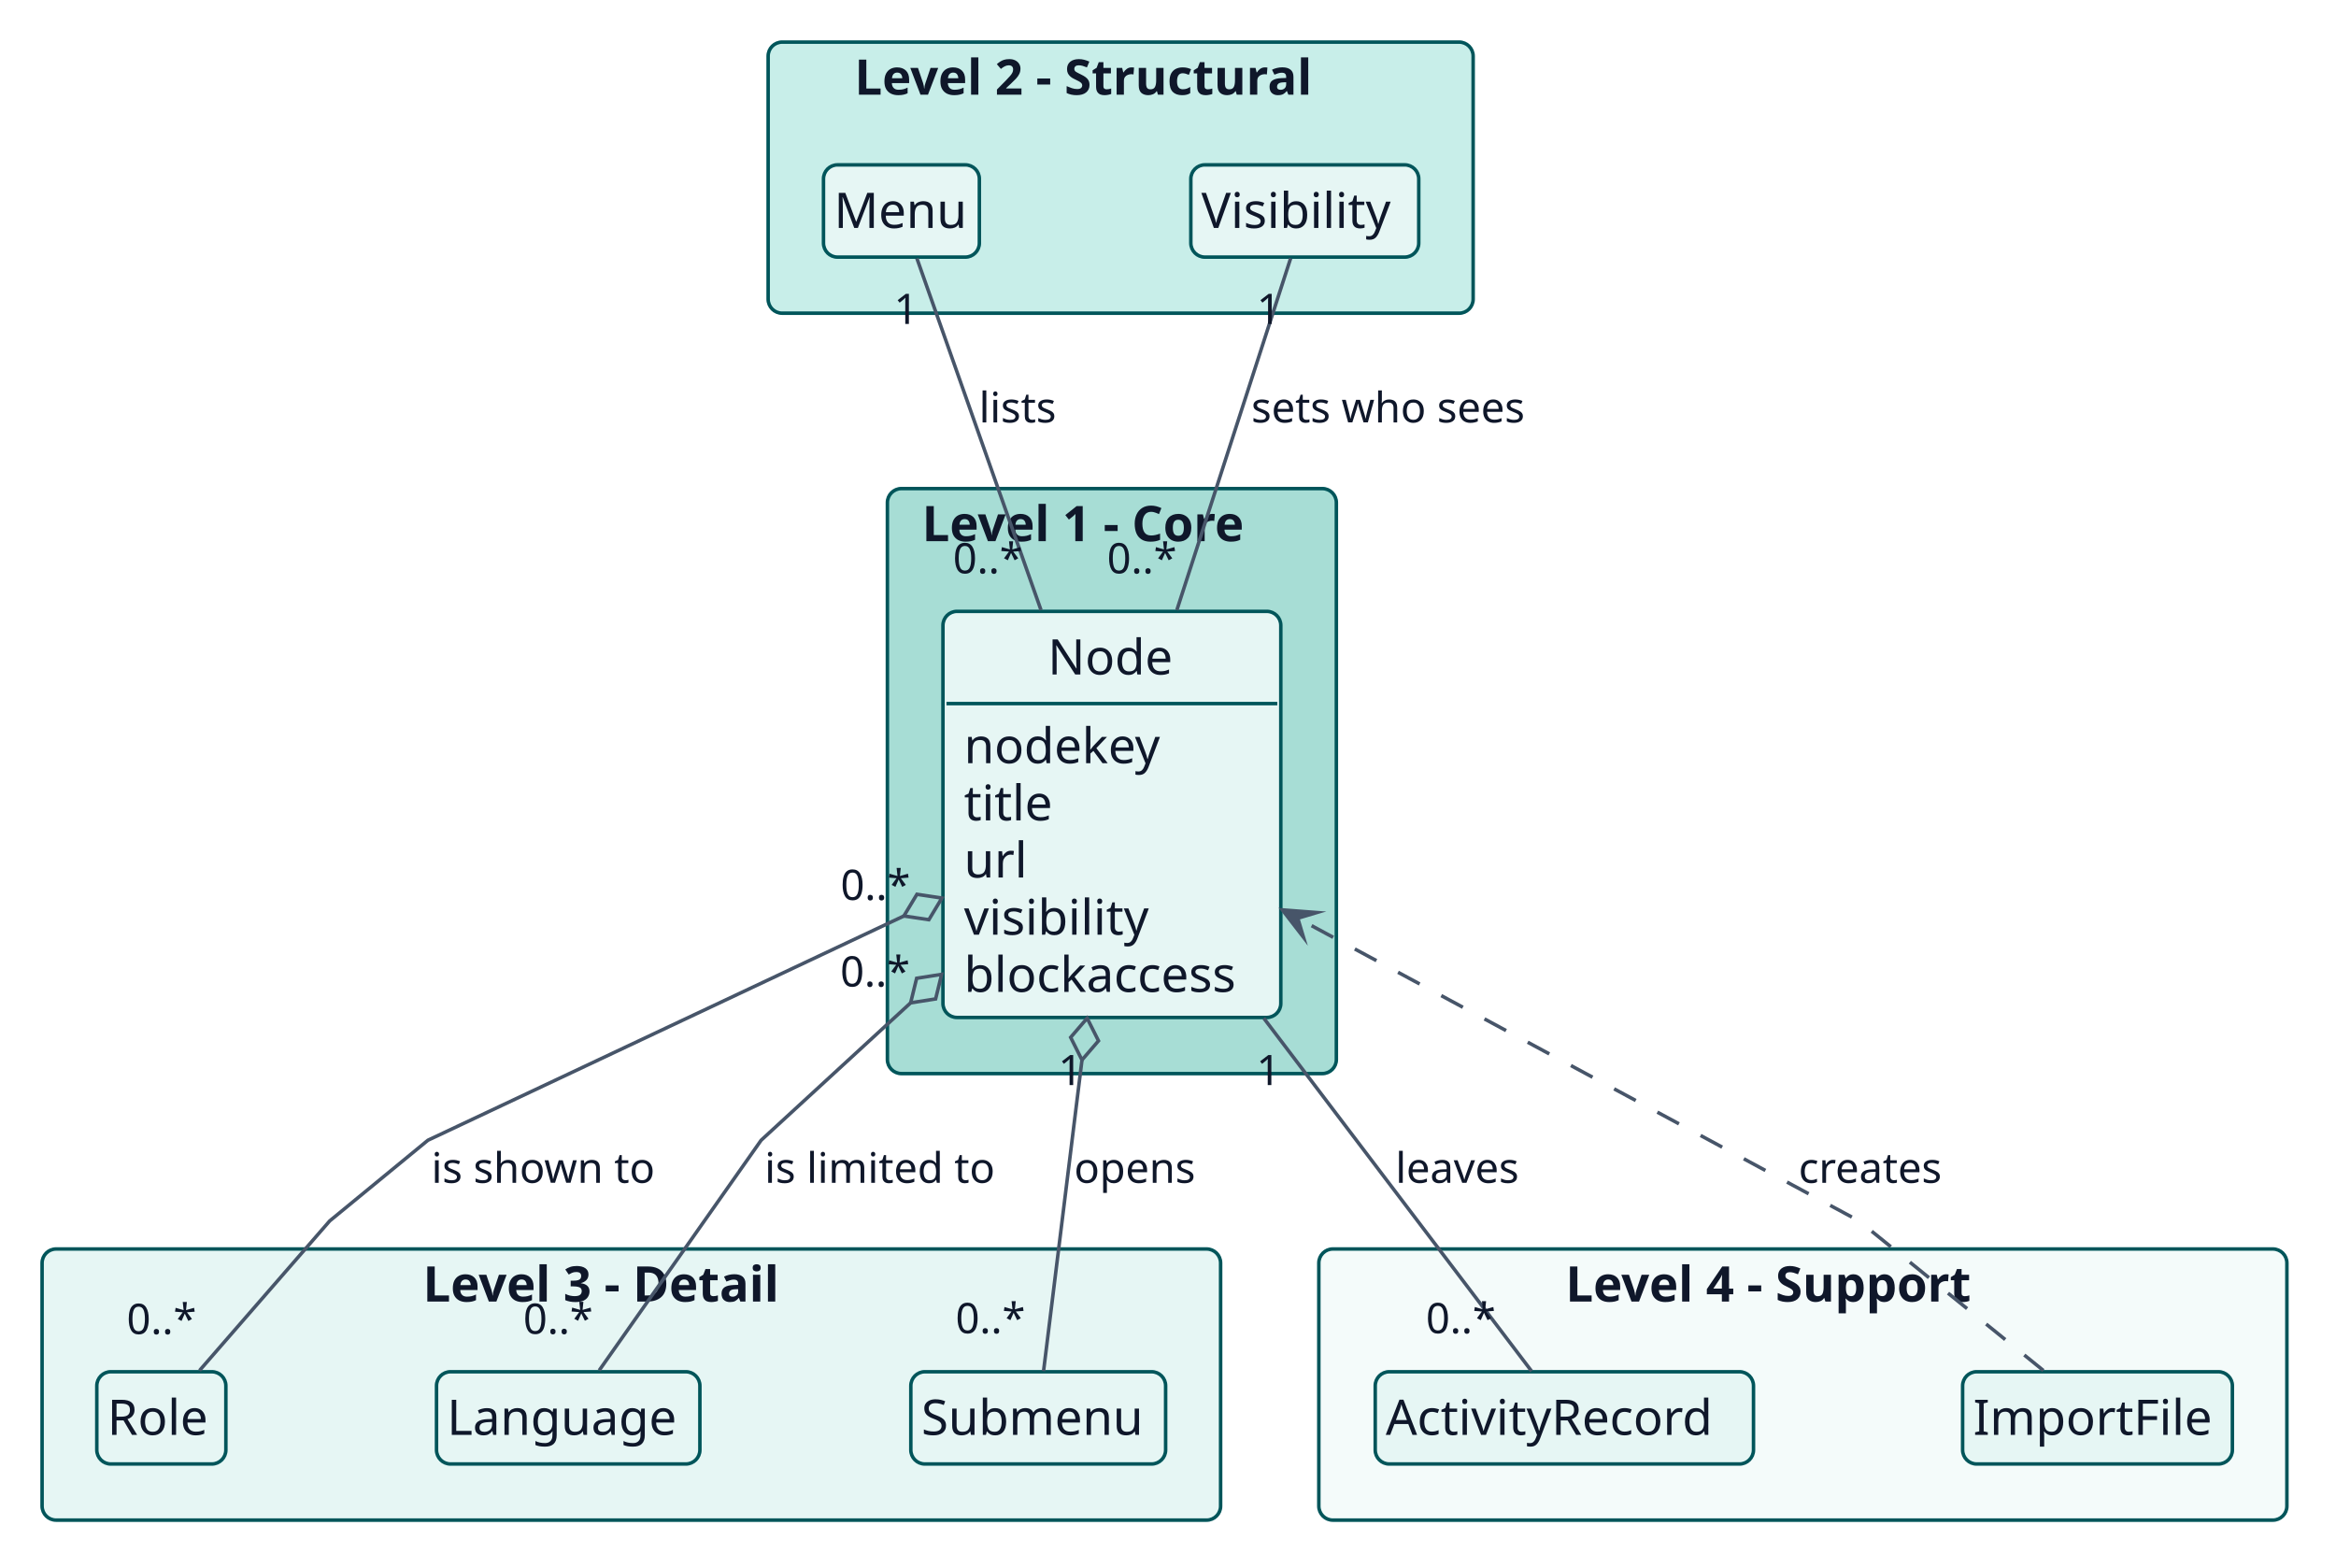
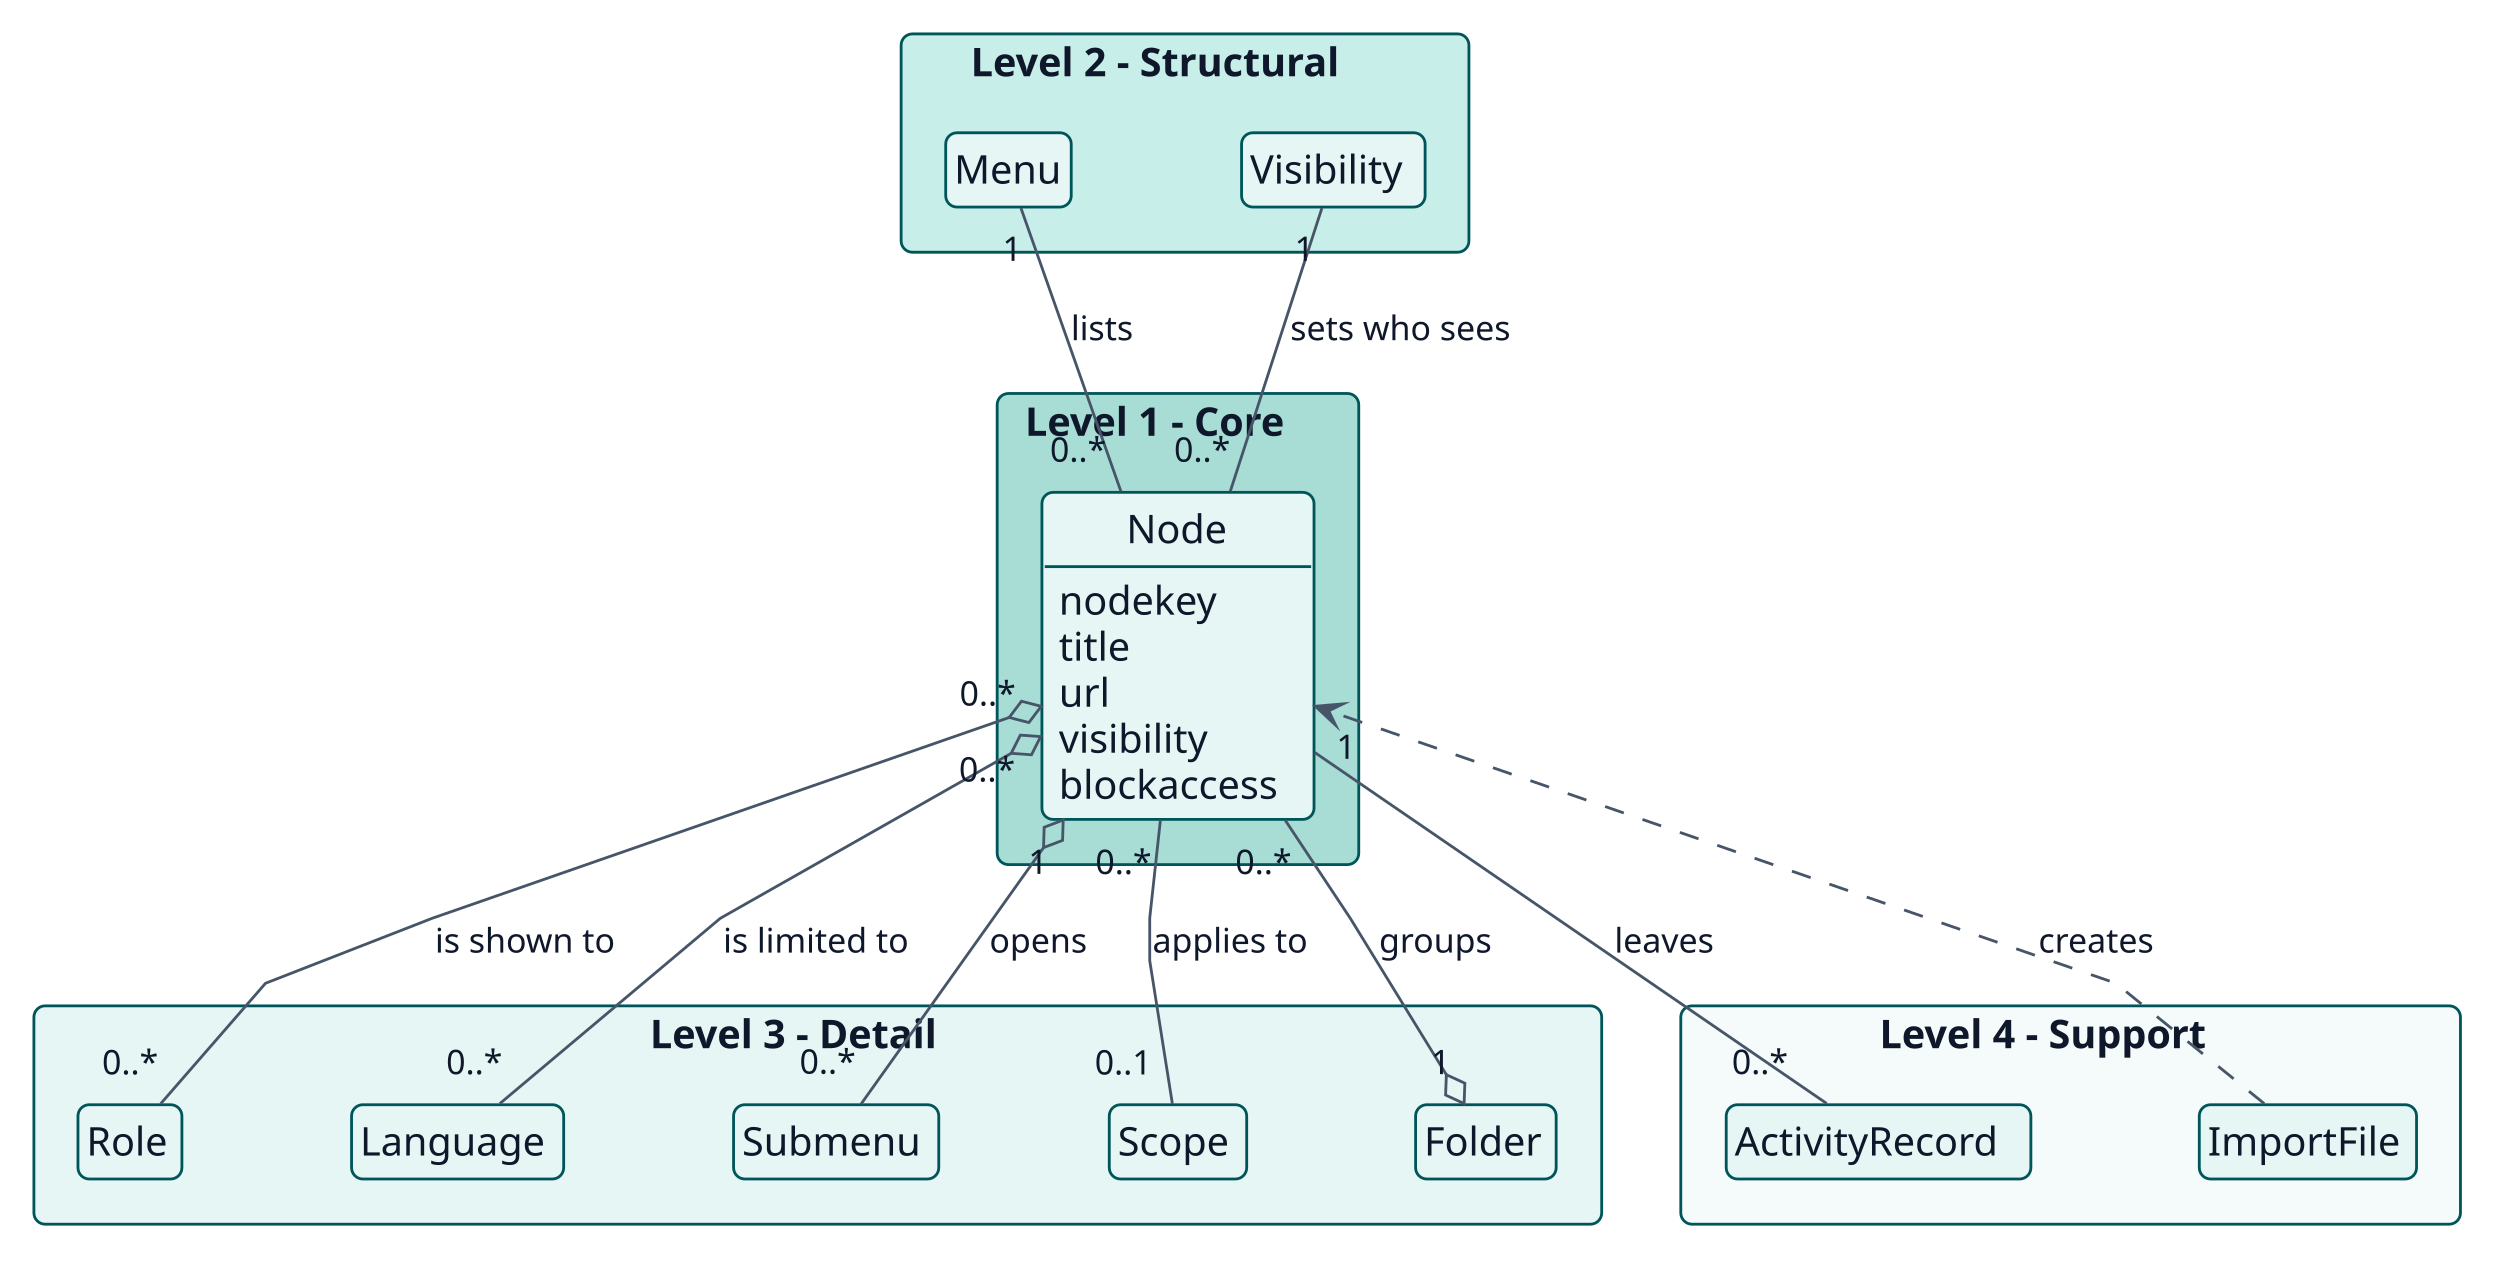
- <svg xmlns="http://www.w3.org/2000/svg" version="1.1" data-diagram-type="CLASS" style="width:666px;height:447px;background:#FFFFFF;" width="666px" height="447px" viewBox="0 0 666 447" zoomAndPan="magnify" preserveAspectRatio="none" contentStyleType="text/css">
+ <svg xmlns="http://www.w3.org/2000/svg" version="1.1" data-diagram-type="CLASS" style="width:885px;height:447px;background:#FFFFFF;" width="885px" height="447px" viewBox="0 0 885 447" zoomAndPan="magnify" preserveAspectRatio="none" contentStyleType="text/css">
  <defs />
  <g font-family="sans-serif" lengthAdjust="spacing">
    <g class="cluster" data-qualified-name="Level 1 - Core" id="ent0001" data-source-line="112">
-       <rect x="253" y="139.29" width="128" height="166.78" fill="#A7DDD5" style="stroke:#00555A;stroke-width:1;" rx="4" ry="4" />
-       <text x="262.849" y="154.285" fill="#0F172A" font-size="14" textLength="108.302" font-weight="700" font-family="IBM Plex Sans">Level 1 - Core</text>
+       <rect x="353" y="139.29" width="128" height="166.78" fill="#A7DDD5" style="stroke:#00555A;stroke-width:1;" rx="4" ry="4" />
+       <text x="362.849" y="154.285" fill="#0F172A" font-size="14" textLength="108.302" font-weight="700" font-family="IBM Plex Sans">Level 1 - Core</text>
    </g>
    <g class="cluster" data-qualified-name="Level 2 - Structural" id="ent0003" data-source-line="122">
-       <rect x="219" y="12" width="201" height="77.29" fill="#C8EEE9" style="stroke:#00555A;stroke-width:1;" rx="4" ry="4" />
-       <text x="243.618" y="26.995" fill="#0F172A" font-size="14" textLength="151.765" font-weight="700" font-family="IBM Plex Sans">Level 2 - Structural</text>
+       <rect x="319" y="12" width="201" height="77.29" fill="#C8EEE9" style="stroke:#00555A;stroke-width:1;" rx="4" ry="4" />
+       <text x="343.618" y="26.995" fill="#0F172A" font-size="14" textLength="151.765" font-weight="700" font-family="IBM Plex Sans">Level 2 - Structural</text>
    </g>
    <g class="cluster" data-qualified-name="Level 3 - Detail" id="ent0006" data-source-line="127">
-       <rect x="12" y="356.07" width="336" height="77.3" fill="#E6F6F4" style="stroke:#00555A;stroke-width:1;" rx="4" ry="4" />
-       <text x="120.568" y="371.065" fill="#0F172A" font-size="14" textLength="118.863" font-weight="700" font-family="IBM Plex Sans">Level 3 - Detail</text>
+       <rect x="12" y="356.07" width="555" height="77.3" fill="#E6F6F4" style="stroke:#00555A;stroke-width:1;" rx="4" ry="4" />
+       <text x="230.068" y="371.065" fill="#0F172A" font-size="14" textLength="118.863" font-weight="700" font-family="IBM Plex Sans">Level 3 - Detail</text>
    </g>
-     <g class="cluster" data-qualified-name="Level 4 - Support" id="ent0010" data-source-line="133">
-       <rect x="376" y="356.07" width="276" height="77.3" fill="#F4FBFA" style="stroke:#00555A;stroke-width:1;" rx="4" ry="4" />
-       <text x="446.341" y="371.065" fill="#0F172A" font-size="14" textLength="135.317" font-weight="700" font-family="IBM Plex Sans">Level 4 - Support</text>
+     <g class="cluster" data-qualified-name="Level 4 - Support" id="ent0012" data-source-line="135">
+       <rect x="595" y="356.07" width="276" height="77.3" fill="#F4FBFA" style="stroke:#00555A;stroke-width:1;" rx="4" ry="4" />
+       <text x="665.341" y="371.065" fill="#0F172A" font-size="14" textLength="135.317" font-weight="700" font-family="IBM Plex Sans">Level 4 - Support</text>
    </g>
    <g class="entity" data-qualified-name="Level 1 - Core.Node" id="ent0002" data-source-line="113">
-       <rect x="268.84" y="174.29" width="96.321" height="115.781" fill="#E6F6F4" style="stroke:#00555A;stroke-width:1;" rx="4" ry="4" />
-       <text x="298.732" y="192.285" fill="#0F172A" font-size="14" textLength="36.538" font-family="IBM Plex Sans">Node</text>
-       <line x1="269.84" y1="200.587" x2="364.161" y2="200.587" style="stroke:#00555A;stroke-width:1;" />
-       <text x="274.84" y="217.582" fill="#0F172A" font-size="14" textLength="59.944" font-family="IBM Plex Sans">nodekey</text>
-       <text x="274.84" y="233.879" fill="#0F172A" font-size="14" textLength="27.371" font-family="IBM Plex Sans">title</text>
-       <text x="274.84" y="250.176" fill="#0F172A" font-size="14" textLength="18.519" font-family="IBM Plex Sans">url</text>
-       <text x="274.84" y="266.473" fill="#0F172A" font-size="14" textLength="57.688" font-family="IBM Plex Sans">visibility</text>
-       <text x="274.84" y="282.769" fill="#0F172A" font-size="14" textLength="84.321" font-family="IBM Plex Sans">blockaccess</text>
+       <rect x="368.84" y="174.29" width="96.321" height="115.781" fill="#E6F6F4" style="stroke:#00555A;stroke-width:1;" rx="4" ry="4" />
+       <text x="398.732" y="192.285" fill="#0F172A" font-size="14" textLength="36.538" font-family="IBM Plex Sans">Node</text>
+       <line x1="369.84" y1="200.587" x2="464.161" y2="200.587" style="stroke:#00555A;stroke-width:1;" />
+       <text x="374.84" y="217.582" fill="#0F172A" font-size="14" textLength="59.944" font-family="IBM Plex Sans">nodekey</text>
+       <text x="374.84" y="233.879" fill="#0F172A" font-size="14" textLength="27.371" font-family="IBM Plex Sans">title</text>
+       <text x="374.84" y="250.176" fill="#0F172A" font-size="14" textLength="18.519" font-family="IBM Plex Sans">url</text>
+       <text x="374.84" y="266.473" fill="#0F172A" font-size="14" textLength="57.688" font-family="IBM Plex Sans">visibility</text>
+       <text x="374.84" y="282.769" fill="#0F172A" font-size="14" textLength="84.321" font-family="IBM Plex Sans">blockaccess</text>
    </g>
    <g class="entity" data-qualified-name="Level 2 - Structural.Menu" id="ent0004" data-source-line="123">
-       <rect x="234.78" y="47" width="44.438" height="26.297" fill="#E6F6F4" style="stroke:#00555A;stroke-width:1;" rx="4" ry="4" />
-       <text x="237.78" y="64.995" fill="#0F172A" font-size="14" textLength="38.438" font-family="IBM Plex Sans">Menu</text>
+       <rect x="334.78" y="47" width="44.438" height="26.297" fill="#E6F6F4" style="stroke:#00555A;stroke-width:1;" rx="4" ry="4" />
+       <text x="337.78" y="64.995" fill="#0F172A" font-size="14" textLength="38.438" font-family="IBM Plex Sans">Menu</text>
    </g>
    <g class="entity" data-qualified-name="Level 2 - Structural.Visibility" id="ent0005" data-source-line="124">
-       <rect x="339.51" y="47" width="64.98" height="26.297" fill="#E6F6F4" style="stroke:#00555A;stroke-width:1;" rx="4" ry="4" />
-       <text x="342.51" y="64.995" fill="#0F172A" font-size="14" textLength="58.98" font-family="IBM Plex Sans">Visibility</text>
+       <rect x="439.51" y="47" width="64.98" height="26.297" fill="#E6F6F4" style="stroke:#00555A;stroke-width:1;" rx="4" ry="4" />
+       <text x="442.51" y="64.995" fill="#0F172A" font-size="14" textLength="58.98" font-family="IBM Plex Sans">Visibility</text>
    </g>
    <g class="entity" data-qualified-name="Level 3 - Detail.Role" id="ent0007" data-source-line="128">
      <rect x="27.6" y="391.07" width="36.796" height="26.297" fill="#E6F6F4" style="stroke:#00555A;stroke-width:1;" rx="4" ry="4" />
      <text x="30.6" y="409.065" fill="#0F172A" font-size="14" textLength="30.796" font-family="IBM Plex Sans">Role</text>
    </g>
    <g class="entity" data-qualified-name="Level 3 - Detail.Language" id="ent0008" data-source-line="129">
      <rect x="124.45" y="391.07" width="75.091" height="26.297" fill="#E6F6F4" style="stroke:#00555A;stroke-width:1;" rx="4" ry="4" />
      <text x="127.45" y="409.065" fill="#0F172A" font-size="14" textLength="69.091" font-family="IBM Plex Sans">Language</text>
    </g>
    <g class="entity" data-qualified-name="Level 3 - Detail.Submenu" id="ent0009" data-source-line="130">
      <rect x="259.68" y="391.07" width="72.644" height="26.297" fill="#E6F6F4" style="stroke:#00555A;stroke-width:1;" rx="4" ry="4" />
      <text x="262.68" y="409.065" fill="#0F172A" font-size="14" textLength="66.644" font-family="IBM Plex Sans">Submenu</text>
    </g>
-     <g class="entity" data-qualified-name="Level 4 - Support.ActivityRecord" id="ent0011" data-source-line="134">
-       <rect x="392.08" y="391.07" width="107.849" height="26.297" fill="#E6F6F4" style="stroke:#00555A;stroke-width:1;" rx="4" ry="4" />
-       <text x="395.08" y="409.065" fill="#0F172A" font-size="14" textLength="101.849" font-family="IBM Plex Sans">ActivityRecord</text>
+     <g class="entity" data-qualified-name="Level 3 - Detail.Folder" id="ent0010" data-source-line="131">
+       <rect x="501.12" y="391.07" width="49.764" height="26.297" fill="#E6F6F4" style="stroke:#00555A;stroke-width:1;" rx="4" ry="4" />
+       <text x="504.12" y="409.065" fill="#0F172A" font-size="14" textLength="43.764" font-family="IBM Plex Sans">Folder</text>
    </g>
-     <g class="entity" data-qualified-name="Level 4 - Support.ImportFile" id="ent0012" data-source-line="135">
-       <rect x="559.55" y="391.07" width="76.909" height="26.297" fill="#E6F6F4" style="stroke:#00555A;stroke-width:1;" rx="4" ry="4" />
-       <text x="562.55" y="409.065" fill="#0F172A" font-size="14" textLength="70.909" font-family="IBM Plex Sans">ImportFile</text>
+     <g class="entity" data-qualified-name="Level 3 - Detail.Scope" id="ent0011" data-source-line="132">
+       <rect x="392.68" y="391.07" width="48.649" height="26.297" fill="#E6F6F4" style="stroke:#00555A;stroke-width:1;" rx="4" ry="4" />
+       <text x="395.68" y="409.065" fill="#0F172A" font-size="14" textLength="42.649" font-family="IBM Plex Sans">Scope</text>
    </g>
-     <g class="link" data-entity-1="ent0004" data-entity-2="ent0002" id="lnk13" data-source-line="138" data-link-type="association">
-       <path d="M261.41,73.65 C268.8,94.58 284.11,137.98 296.8,173.94" style="stroke:#475569;stroke-width:1;" fill="none" id="Menu-Node" codeLine="138" />
-       <text x="279.12" y="120.429" fill="#0F172A" font-size="12" textLength="23.877" font-family="IBM Plex Sans">lists</text>
-       <text x="254.863" y="92.343" fill="#0F172A" font-size="12" font-family="IBM Plex Sans">1</text>
-       <text x="271.692" y="163.444" fill="#0F172A" font-size="12" textLength="21.264" font-family="IBM Plex Sans">0..*</text>
+     <g class="entity" data-qualified-name="Level 4 - Support.ActivityRecord" id="ent0013" data-source-line="136">
+       <rect x="611.08" y="391.07" width="107.849" height="26.297" fill="#E6F6F4" style="stroke:#00555A;stroke-width:1;" rx="4" ry="4" />
+       <text x="614.08" y="409.065" fill="#0F172A" font-size="14" textLength="101.849" font-family="IBM Plex Sans">ActivityRecord</text>
    </g>
-     <g class="link" data-entity-1="ent0005" data-entity-2="ent0002" id="lnk14" data-source-line="139" data-link-type="association">
-       <path d="M367.96,73.65 C361.18,94.58 347.15,137.98 335.52,173.94" style="stroke:#475569;stroke-width:1;" fill="none" id="Visibility-Node" codeLine="139" />
-       <text x="356.75" y="120.429" fill="#0F172A" font-size="12" textLength="84.252" font-family="IBM Plex Sans">sets who sees</text>
-       <text x="358.297" y="92.343" fill="#0F172A" font-size="12" font-family="IBM Plex Sans">1</text>
-       <text x="315.615" y="163.444" fill="#0F172A" font-size="12" textLength="21.264" font-family="IBM Plex Sans">0..*</text>
+     <g class="entity" data-qualified-name="Level 4 - Support.ImportFile" id="ent0014" data-source-line="137">
+       <rect x="778.55" y="391.07" width="76.909" height="26.297" fill="#E6F6F4" style="stroke:#00555A;stroke-width:1;" rx="4" ry="4" />
+       <text x="781.55" y="409.065" fill="#0F172A" font-size="14" textLength="70.909" font-family="IBM Plex Sans">ImportFile</text>
    </g>
-     <g class="link" data-entity-1="ent0002" data-entity-2="ent0007" id="lnk15" data-source-line="140" data-link-type="aggregation">
-       <path d="M257.695,261.135 C199.945,288.345 122,325.07 122,325.07 C122,325.07 94,348.07 94,348.07 C94,348.07 71.05,374.44 56.89,390.71" style="stroke:#475569;stroke-width:1;" fill="none" id="Node-backto-Role" codeLine="140" />
-       <polygon points="268.55,256.02,261.417,254.959,257.695,261.135,264.827,262.196,268.55,256.02" fill="none" style="stroke:#475569;stroke-width:1;stroke-linejoin:miter;stroke-miterlimit:10;" />
-       <text x="123" y="337.209" fill="#0F172A" font-size="12" textLength="67.881" font-family="IBM Plex Sans">is shown to</text>
-       <text x="239.646" y="256.554" fill="#0F172A" font-size="12" textLength="21.264" font-family="IBM Plex Sans">0..*</text>
+     <g class="link" data-entity-1="ent0004" data-entity-2="ent0002" id="lnk15" data-source-line="140" data-link-type="association">
+       <path d="M361.41,73.65 C368.8,94.58 384.11,137.98 396.8,173.94" style="stroke:#475569;stroke-width:1;" fill="none" id="Menu-Node" codeLine="140" />
+       <text x="379.12" y="120.429" fill="#0F172A" font-size="12" textLength="23.877" font-family="IBM Plex Sans">lists</text>
+       <text x="354.863" y="92.343" fill="#0F172A" font-size="12" font-family="IBM Plex Sans">1</text>
+       <text x="371.692" y="163.444" fill="#0F172A" font-size="12" textLength="21.264" font-family="IBM Plex Sans">0..*</text>
+     </g>
+     <g class="link" data-entity-1="ent0005" data-entity-2="ent0002" id="lnk16" data-source-line="141" data-link-type="association">
+       <path d="M467.96,73.65 C461.18,94.58 447.15,137.98 435.52,173.94" style="stroke:#475569;stroke-width:1;" fill="none" id="Visibility-Node" codeLine="141" />
+       <text x="456.75" y="120.429" fill="#0F172A" font-size="12" textLength="84.252" font-family="IBM Plex Sans">sets who sees</text>
+       <text x="458.297" y="92.343" fill="#0F172A" font-size="12" font-family="IBM Plex Sans">1</text>
+       <text x="415.615" y="163.444" fill="#0F172A" font-size="12" textLength="21.264" font-family="IBM Plex Sans">0..*</text>
+     </g>
+     <g class="link" data-entity-1="ent0002" data-entity-2="ent0007" id="lnk17" data-source-line="142" data-link-type="aggregation">
+       <path d="M357.246,253.983 C281.026,280.503 153,325.07 153,325.07 C153,325.07 94,348.07 94,348.07 C94,348.07 71.05,374.44 56.89,390.71" style="stroke:#475569;stroke-width:1;" fill="none" id="Node-backto-Role" codeLine="142" />
+       <polygon points="368.58,250.04,361.599,248.234,357.246,253.983,364.228,255.79,368.58,250.04" fill="none" style="stroke:#475569;stroke-width:1;stroke-linejoin:miter;stroke-miterlimit:10;" />
+       <text x="154" y="337.209" fill="#0F172A" font-size="12" textLength="67.881" font-family="IBM Plex Sans">is shown to</text>
+       <text x="339.68" y="249.77" fill="#0F172A" font-size="12" textLength="21.264" font-family="IBM Plex Sans">0..*</text>
      <text x="36.119" y="380.307" fill="#0F172A" font-size="12" textLength="21.264" font-family="IBM Plex Sans">0..*</text>
    </g>
-     <g class="link" data-entity-1="ent0002" data-entity-2="ent0008" id="lnk16" data-source-line="141" data-link-type="aggregation">
-       <path d="M259.625,285.9 C234.155,309.31 217,325.07 217,325.07 C217,325.07 186.38,368.57 170.84,390.67" style="stroke:#475569;stroke-width:1;" fill="none" id="Node-backto-Language" codeLine="141" />
-       <polygon points="268.46,277.78,261.336,278.895,259.625,285.9,266.749,284.785,268.46,277.78" fill="none" style="stroke:#475569;stroke-width:1;stroke-linejoin:miter;stroke-miterlimit:10;" />
-       <text x="218" y="337.209" fill="#0F172A" font-size="12" textLength="70.658" font-family="IBM Plex Sans">is limited to</text>
-       <text x="239.544" y="281.238" fill="#0F172A" font-size="12" textLength="21.264" font-family="IBM Plex Sans">0..*</text>
-       <text x="149.173" y="380.249" fill="#0F172A" font-size="12" textLength="21.264" font-family="IBM Plex Sans">0..*</text>
+     <g class="link" data-entity-1="ent0002" data-entity-2="ent0008" id="lnk18" data-source-line="143" data-link-type="aggregation">
+       <path d="M357.953,266.672 C310.243,293.742 255,325.07 255,325.07 C255,325.07 203.23,368.57 176.94,390.67" style="stroke:#475569;stroke-width:1;" fill="none" id="Node-backto-Language" codeLine="143" />
+       <polygon points="368.39,260.75,361.198,260.232,357.953,266.672,365.145,267.19,368.39,260.75" fill="none" style="stroke:#475569;stroke-width:1;stroke-linejoin:miter;stroke-miterlimit:10;" />
+       <text x="256" y="337.209" fill="#0F172A" font-size="12" textLength="70.658" font-family="IBM Plex Sans">is limited to</text>
+       <text x="339.465" y="276.666" fill="#0F172A" font-size="12" textLength="21.264" font-family="IBM Plex Sans">0..*</text>
+       <text x="157.942" y="380.249" fill="#0F172A" font-size="12" textLength="21.264" font-family="IBM Plex Sans">0..*</text>
    </g>
-     <g class="link" data-entity-1="ent0002" data-entity-2="ent0009" id="lnk17" data-source-line="142" data-link-type="aggregation">
-       <path d="M308.478,302.189 C304.018,338.269 300.1,369.99 297.52,390.89" style="stroke:#475569;stroke-width:1;" fill="none" id="Node-backto-Submenu" codeLine="142" />
-       <polygon points="309.95,290.28,305.244,295.744,308.478,302.189,313.184,296.725,309.95,290.28" fill="none" style="stroke:#475569;stroke-width:1;stroke-linejoin:miter;stroke-miterlimit:10;" />
-       <text x="306.24" y="337.209" fill="#0F172A" font-size="12" textLength="36.199" font-family="IBM Plex Sans">opens</text>
-       <text x="301.703" y="309.351" fill="#0F172A" font-size="12" font-family="IBM Plex Sans">1</text>
-       <text x="272.427" y="380.082" fill="#0F172A" font-size="12" textLength="21.264" font-family="IBM Plex Sans">0..*</text>
+     <g class="link" data-entity-1="ent0002" data-entity-2="ent0009" id="lnk19" data-source-line="144" data-link-type="aggregation">
+       <path d="M369.412,300.057 C343.732,336.137 319.65,369.99 304.77,390.89" style="stroke:#475569;stroke-width:1;" fill="none" id="Node-backto-Submenu" codeLine="144" />
+       <polygon points="376.37,290.28,369.632,292.849,369.412,300.057,376.15,297.488,376.37,290.28" fill="none" style="stroke:#475569;stroke-width:1;stroke-linejoin:miter;stroke-miterlimit:10;" />
+       <text x="350.26" y="337.209" fill="#0F172A" font-size="12" textLength="36.199" font-family="IBM Plex Sans">opens</text>
+       <text x="364.03" y="309.351" fill="#0F172A" font-size="12" font-family="IBM Plex Sans">1</text>
+       <text x="283.03" y="380.082" fill="#0F172A" font-size="12" textLength="21.264" font-family="IBM Plex Sans">0..*</text>
    </g>
-     <g class="link" data-entity-1="ent0002" data-entity-2="ent0011" id="lnk18" data-source-line="143" data-link-type="association">
-       <path d="M360.31,290.28 C387.69,326.36 420.79,369.99 436.65,390.89" style="stroke:#475569;stroke-width:1;" fill="none" id="Node-ActivityRecord" codeLine="143" />
-       <text x="397.85" y="337.209" fill="#0F172A" font-size="12" textLength="38.807" font-family="IBM Plex Sans">leaves</text>
-       <text x="358.2" y="309.351" fill="#0F172A" font-size="12" font-family="IBM Plex Sans">1</text>
-       <text x="406.528" y="380.082" fill="#0F172A" font-size="12" textLength="21.264" font-family="IBM Plex Sans">0..*</text>
+     <g class="link" data-entity-1="ent0002" data-entity-2="ent0013" id="lnk20" data-source-line="145" data-link-type="association">
+       <path d="M465.41,266.37 C520.8,304.35 608.75,364.66 646.64,390.64" style="stroke:#475569;stroke-width:1;" fill="none" id="Node-ActivityRecord" codeLine="145" />
+       <text x="571.51" y="337.209" fill="#0F172A" font-size="12" textLength="38.807" font-family="IBM Plex Sans">leaves</text>
+       <text x="473.081" y="268.647" fill="#0F172A" font-size="12" font-family="IBM Plex Sans">1</text>
+       <text x="613.07" y="380.206" fill="#0F172A" font-size="12" textLength="21.264" font-family="IBM Plex Sans">0..*</text>
    </g>
-     <g class="link" data-entity-1="ent0012" data-entity-2="ent0002" id="lnk19" data-source-line="144" data-link-type="dependency">
-       <path d="M582.57,390.71 C562.51,374.44 530,348.07 530,348.07 C530,348.07 432.861,295.684 370.001,261.774" style="stroke:#475569;stroke-width:1;stroke-dasharray:7,7;" fill="none" id="ImportFile-to-Node" codeLine="144" />
-       <polygon points="365.6,259.4,371.622,267.193,370.001,261.774,375.42,260.153,365.6,259.4" fill="#475569" style="stroke:#475569;stroke-width:1;stroke-linejoin:miter;stroke-miterlimit:10;" />
-       <text x="512.78" y="337.209" fill="#0F172A" font-size="12" textLength="44.607" font-family="IBM Plex Sans">creates</text>
+     <g class="link" data-entity-1="ent0002" data-entity-2="ent0011" id="lnk21" data-source-line="146" data-link-type="association">
+       <path d="M410.78,290.33 C408.75,309.02 407,325.07 407,325.07 C407,325.07 407,340.07 407,340.07 C407,340.07 412.11,372.34 415.02,390.75" style="stroke:#475569;stroke-width:1;" fill="none" id="Node-Scope" codeLine="146" />
+       <text x="408" y="337.209" fill="#0F172A" font-size="12" textLength="58.752" font-family="IBM Plex Sans">applies to</text>
+       <text x="387.758" y="309.407" fill="#0F172A" font-size="12" textLength="21.264" font-family="IBM Plex Sans">0..*</text>
+       <text x="387.536" y="380.364" fill="#0F172A" font-size="12" textLength="22.898" font-family="IBM Plex Sans">0..1</text>
+     </g>
+     <g class="link" data-entity-1="ent0010" data-entity-2="ent0002" id="lnk22" data-source-line="147" data-link-type="aggregation">
+       <path d="M512.011,380.444 C498.441,358.344 478,325.07 478,325.07 C478,325.07 467.34,309.02 454.94,290.33" style="stroke:#475569;stroke-width:1;" fill="none" id="Folder-backto-Node" codeLine="147" />
+       <polygon points="518.29,390.67,518.559,383.464,512.011,380.444,511.742,387.65,518.29,390.67" fill="none" style="stroke:#475569;stroke-width:1;stroke-linejoin:miter;stroke-miterlimit:10;" />
+       <text x="488.18" y="337.209" fill="#0F172A" font-size="12" textLength="41.367" font-family="IBM Plex Sans">groups</text>
+       <text x="506.524" y="380.249" fill="#0F172A" font-size="12" font-family="IBM Plex Sans">1</text>
+       <text x="437.3" y="309.407" fill="#0F172A" font-size="12" textLength="21.264" font-family="IBM Plex Sans">0..*</text>
+     </g>
+     <g class="link" data-entity-1="ent0014" data-entity-2="ent0002" id="lnk23" data-source-line="148" data-link-type="dependency">
+       <path d="M801.57,390.71 C781.51,374.44 749,348.07 749,348.07 C749,348.07 562.575,283.555 470.355,251.645" style="stroke:#475569;stroke-width:1;stroke-dasharray:7,7;" fill="none" id="ImportFile-to-Node" codeLine="148" />
+       <polygon points="465.63,250.01,472.827,256.733,470.355,251.645,475.443,249.173,465.63,250.01" fill="#475569" style="stroke:#475569;stroke-width:1;stroke-linejoin:miter;stroke-miterlimit:10;" />
+       <text x="721.6" y="337.209" fill="#0F172A" font-size="12" textLength="44.607" font-family="IBM Plex Sans">creates</text>
    </g>
  </g>
</svg>
